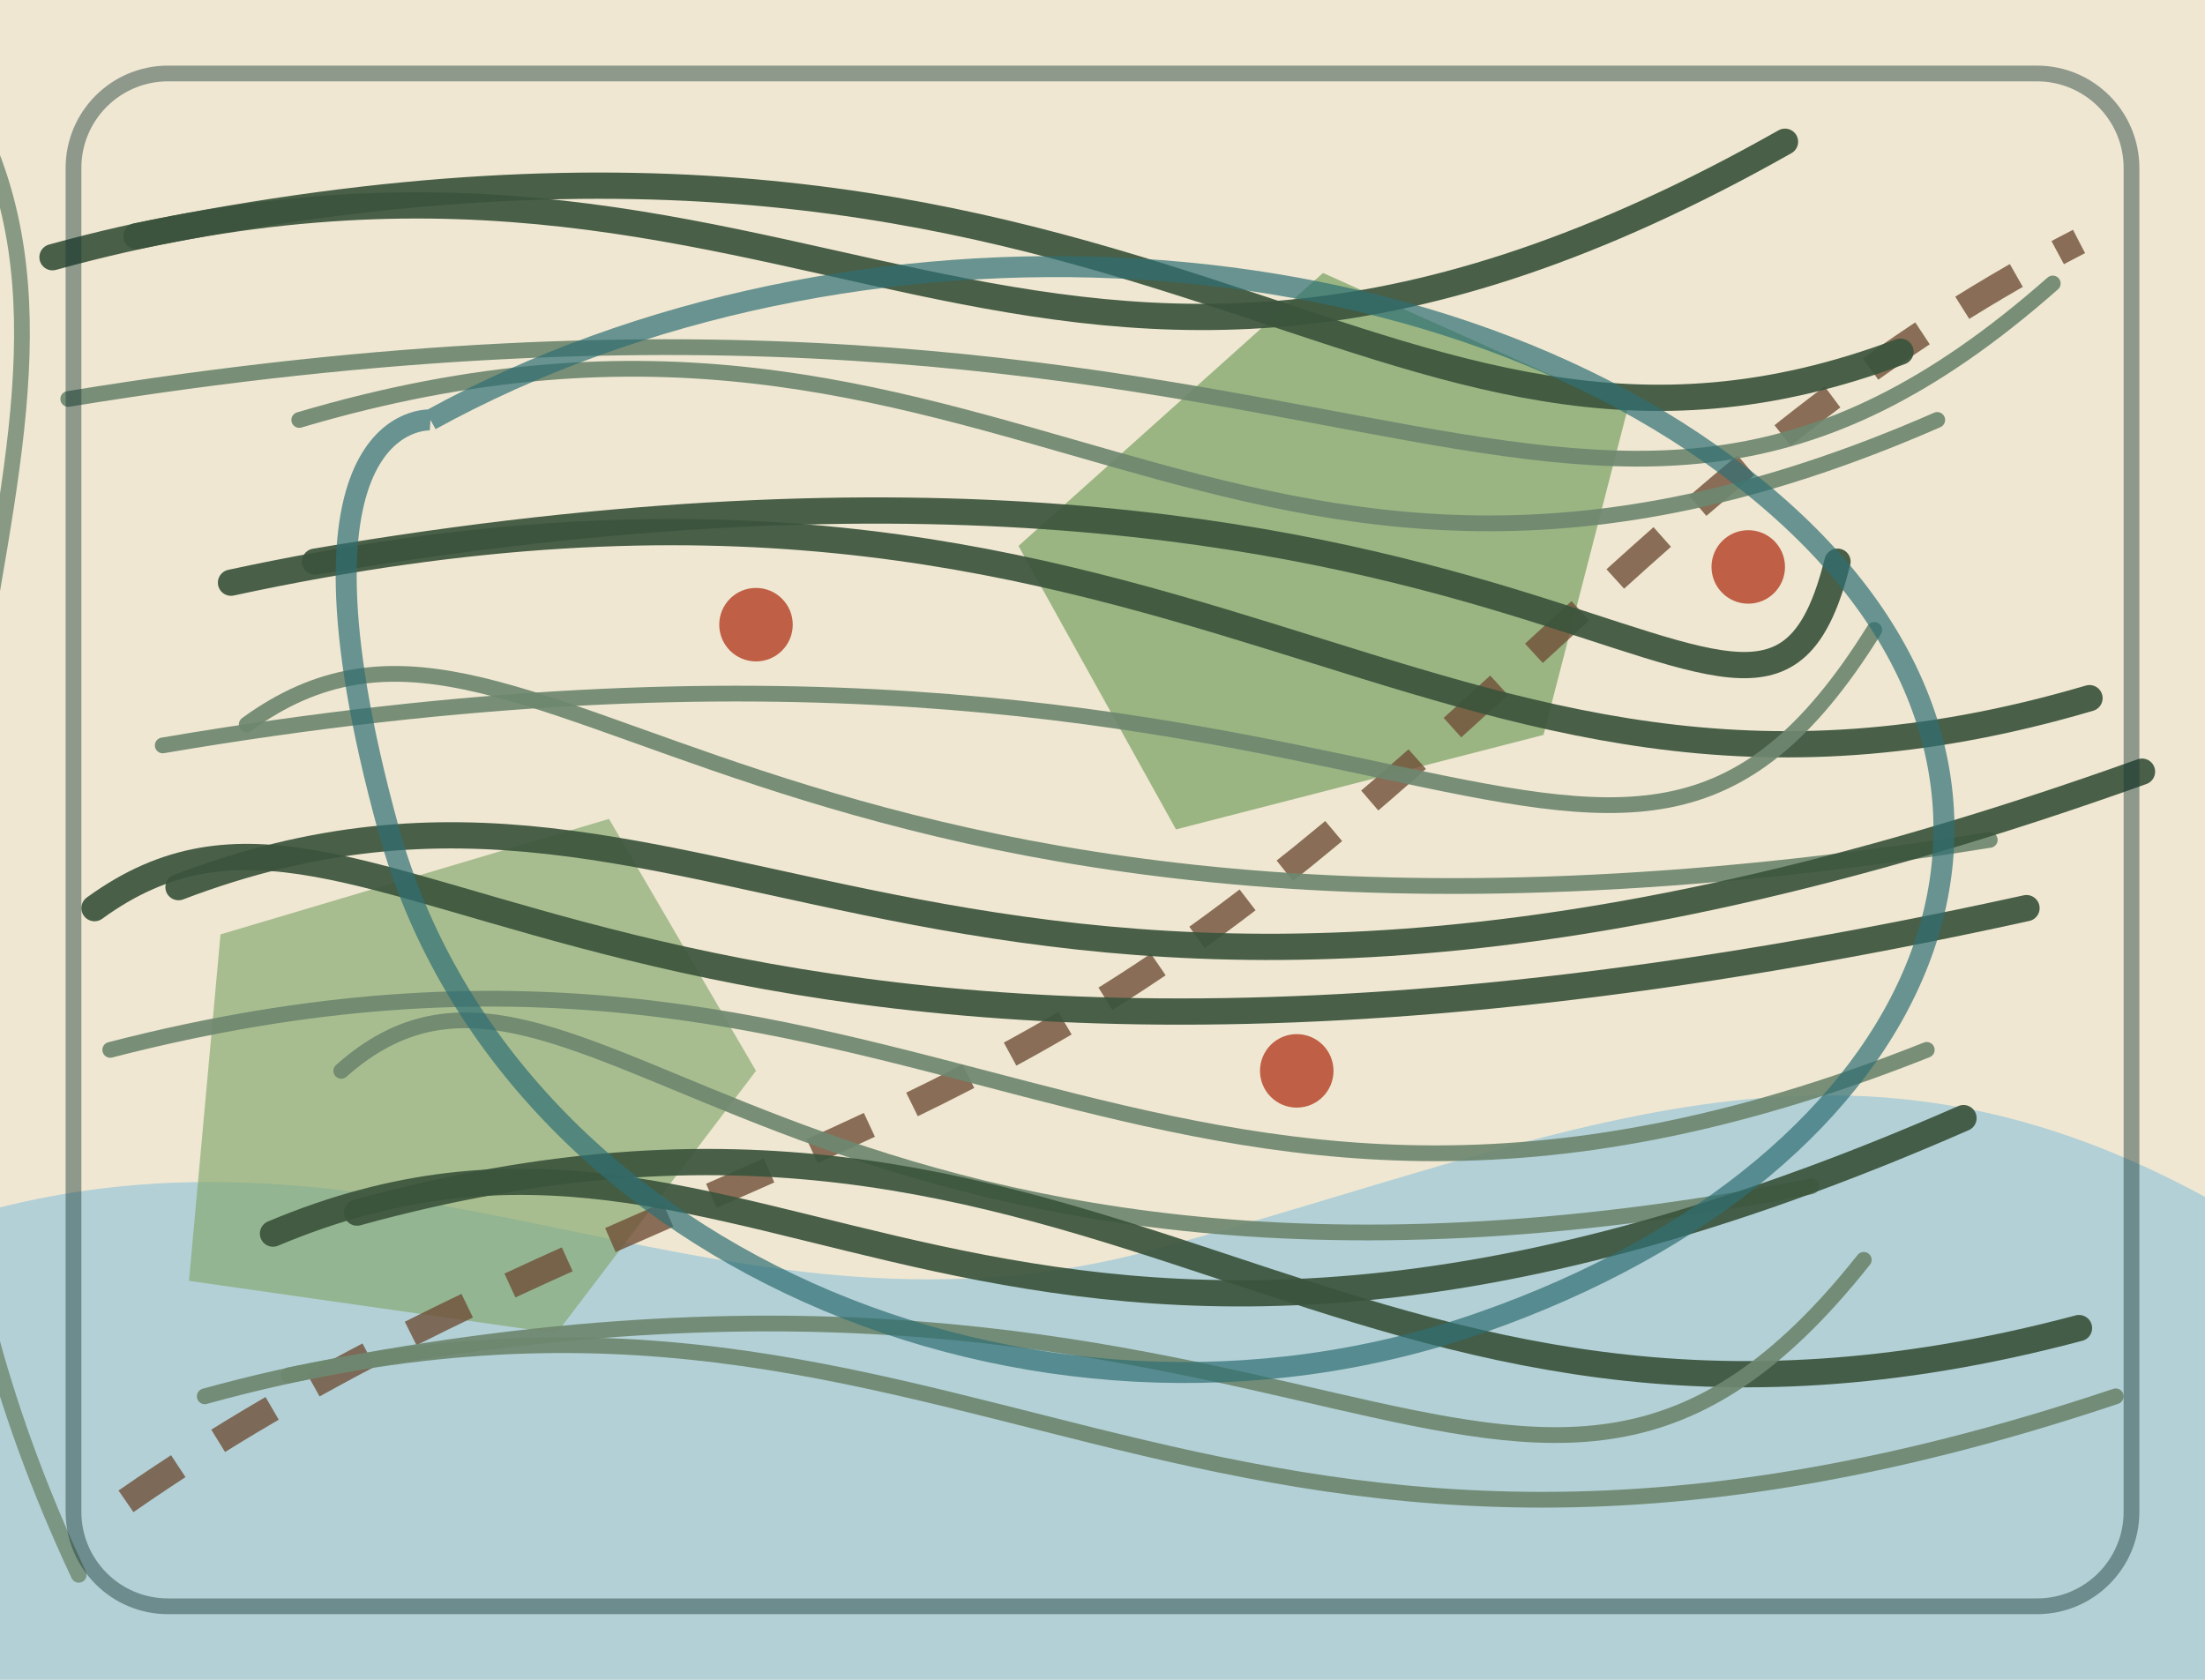
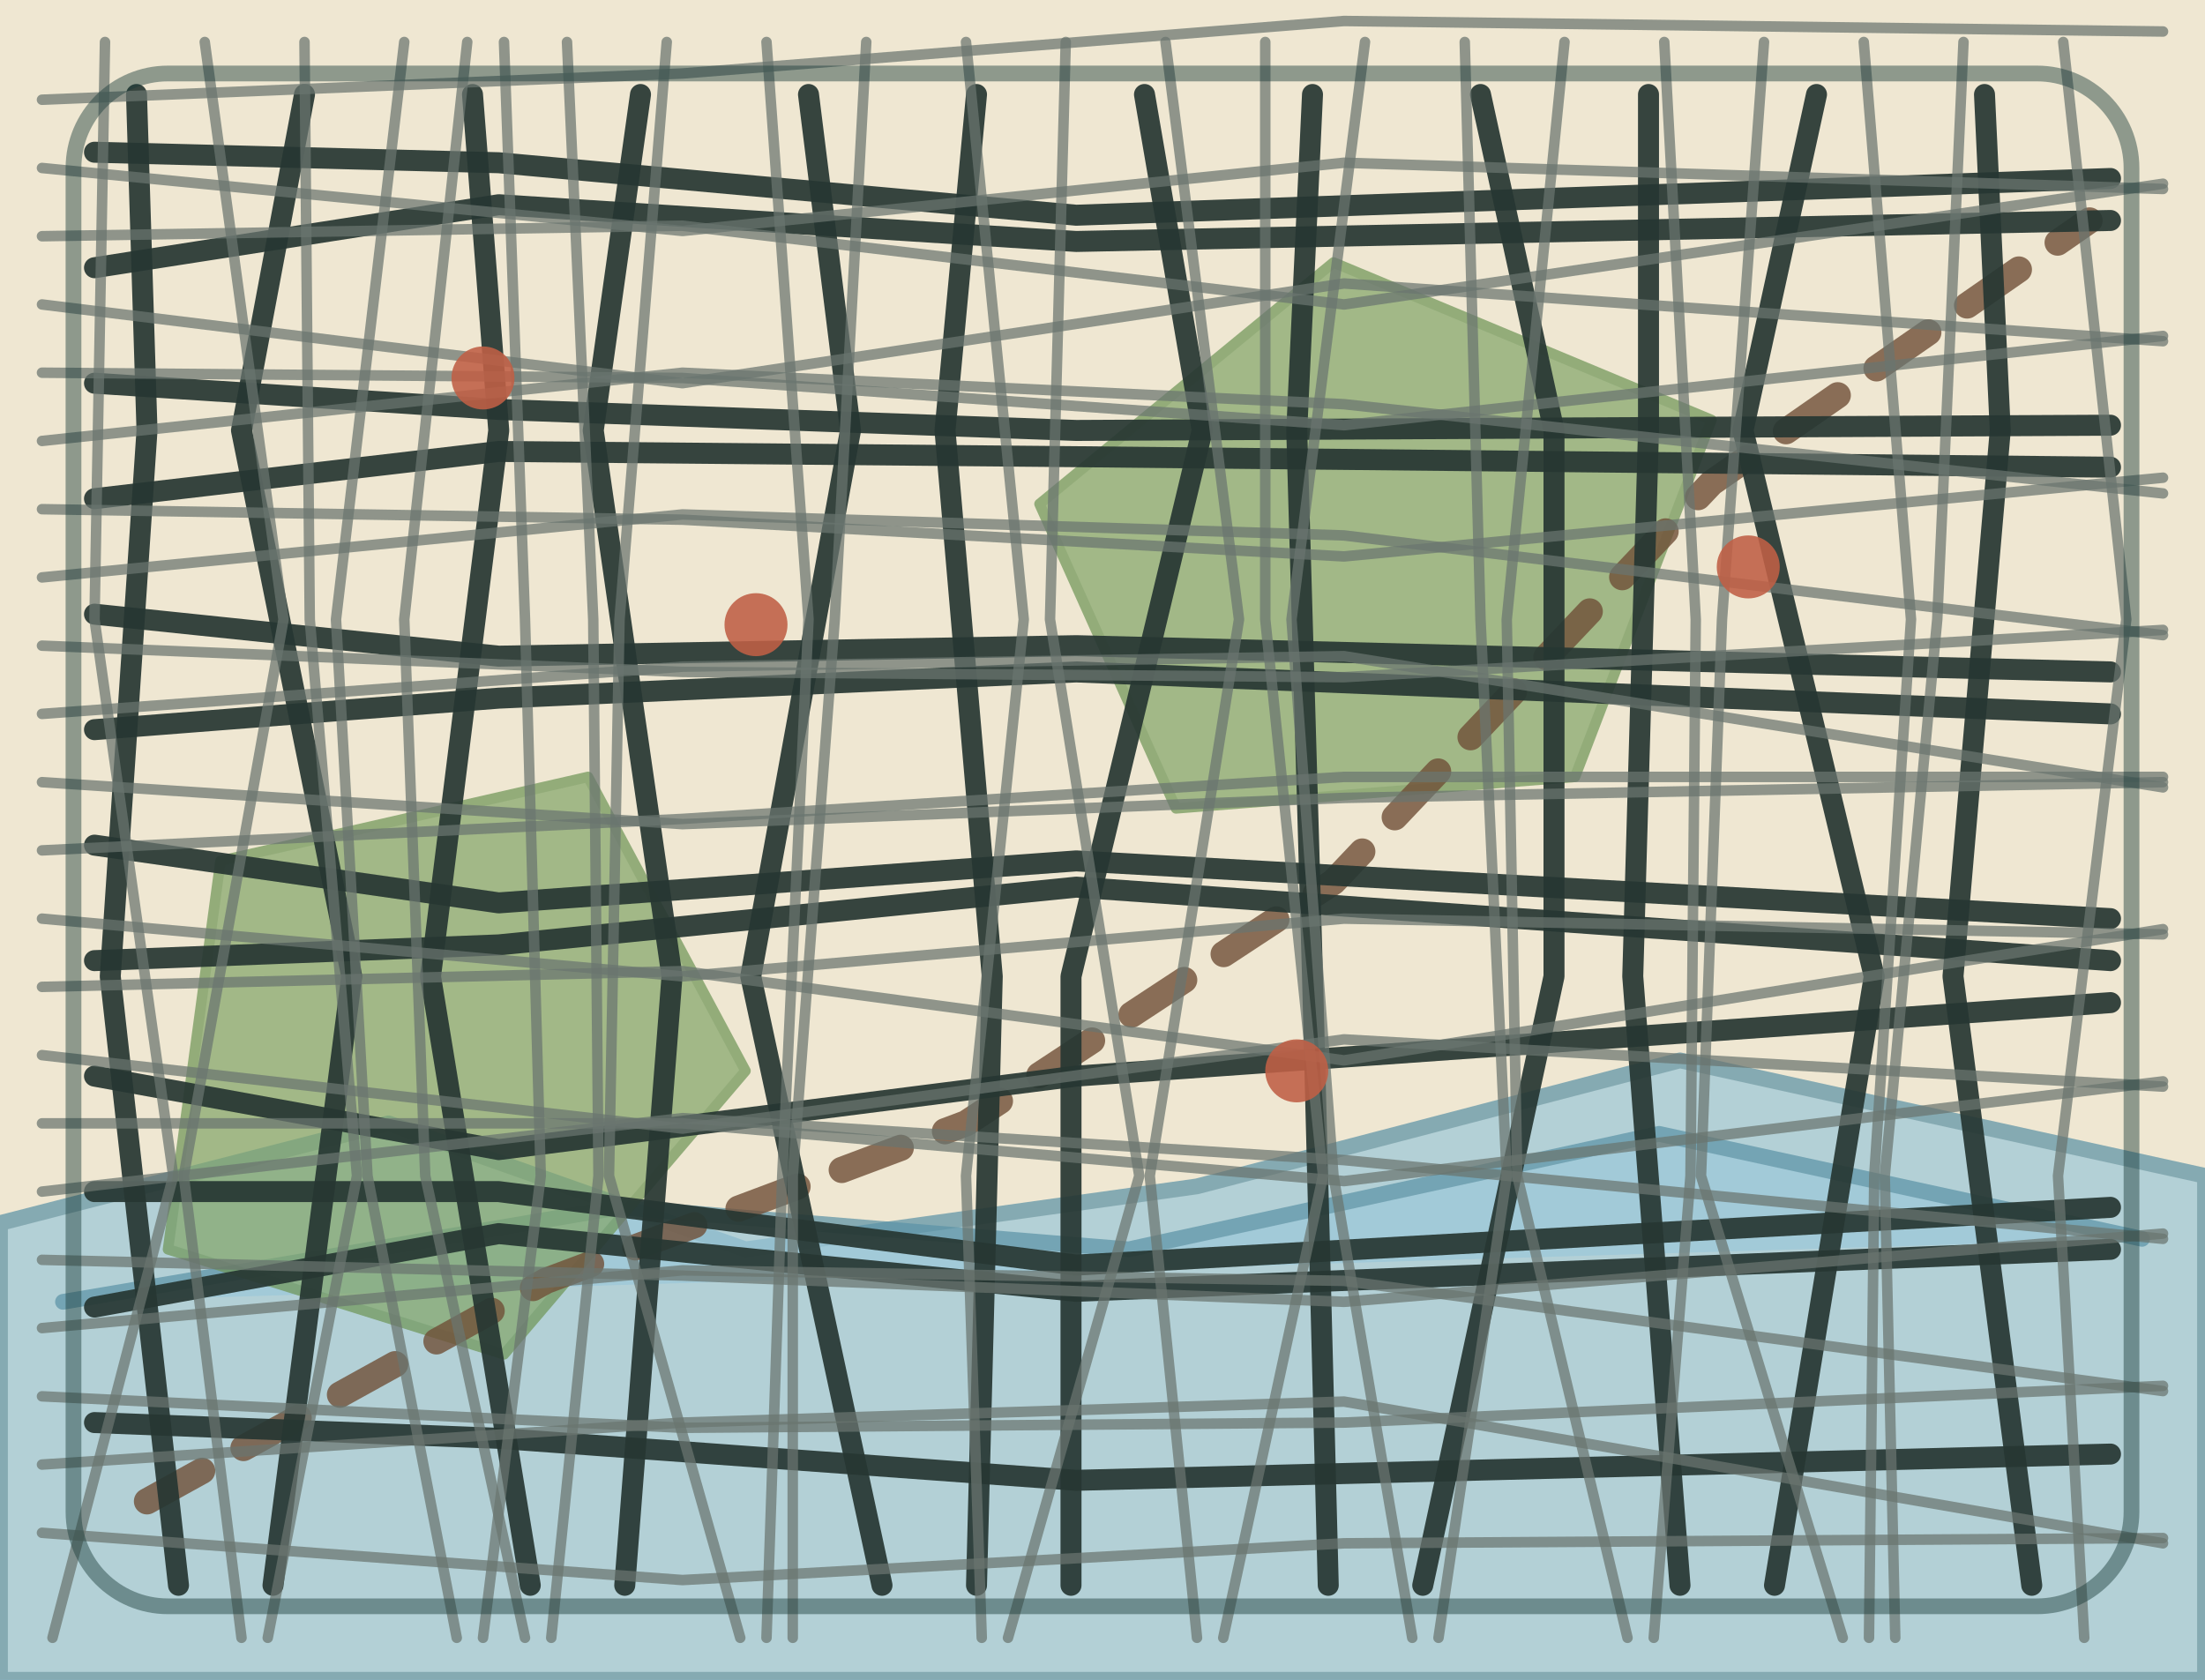
- <svg xmlns="http://www.w3.org/2000/svg" viewBox="0 0 420 320" role="img" aria-label="Unlabeled street grid stage 5">
+ <svg xmlns="http://www.w3.org/2000/svg" viewBox="0 0 420 320" role="img" aria-label="Unlabeled street-grid crop">
  <rect width="420" height="320" fill="#efe7d2" />
-   <path d="M0 230 C80 210 140 260 220 238 S350 190 420 228 L420 320 L0 320 Z" fill="#9bc7d8" opacity="0.72" />
-   <path d="M252 52 l58 26 -16 62 -70 18 -30 -54z" fill="#83a66b" opacity="0.78" />
-   <path d="M42 178 l74 -22 28 48 -38 50 -70 -10z" fill="#83a66b" opacity="0.65" />
-   <path d="M24 286 C96 236 164 224 226 180 S326 82 396 46" fill="none" stroke="#6f4f37" stroke-width="5" stroke-dasharray="12 9" opacity="0.8" />
-   <g>
-     <path d="M10 49 C155 9 195 109 340 27" fill="none" stroke="hsl(123 18% 28%)" stroke-width="5" stroke-linecap="round" opacity="0.92" />
-     <path d="M57 80 C192 40 232 140 369 80" fill="none" stroke="hsl(123 10% 48%)" stroke-width="3" stroke-linecap="round" opacity="0.92" />
-     <path d="M44 111 C229 71 269 171 398 133" fill="none" stroke="hsl(123 18% 28%)" stroke-width="5" stroke-linecap="round" opacity="0.92" />
-     <path d="M31 142 C266 102 306 202 357 120" fill="none" stroke="hsl(123 10% 48%)" stroke-width="3" stroke-linecap="round" opacity="0.92" />
-     <path d="M18 173 C73 133 113 233 386 173" fill="none" stroke="hsl(123 18% 28%)" stroke-width="5" stroke-linecap="round" opacity="0.92" />
-     <path d="M65 204 C110 164 150 264 345 226" fill="none" stroke="hsl(123 10% 48%)" stroke-width="3" stroke-linecap="round" opacity="0.92" />
-     <path d="M52 235 C147 195 187 295 374 213" fill="none" stroke="hsl(123 18% 28%)" stroke-width="5" stroke-linecap="round" opacity="0.92" />
-     <path d="M39 266 C184 226 224 326 403 266" fill="none" stroke="hsl(123 10% 48%)" stroke-width="3" stroke-linecap="round" opacity="0.92" />
-     <path d="M26 45 C221 5 261 105 362 67" fill="none" stroke="hsl(123 18% 28%)" stroke-width="5" stroke-linecap="round" opacity="0.92" />
-     <path d="M13 76 C258 36 298 136 391 54" fill="none" stroke="hsl(123 10% 48%)" stroke-width="3" stroke-linecap="round" opacity="0.92" />
-     <path d="M60 107 C295 67 335 167 350 107" fill="none" stroke="hsl(123 18% 28%)" stroke-width="5" stroke-linecap="round" opacity="0.92" />
-     <path d="M47 138 C102 98 142 198 379 160" fill="none" stroke="hsl(123 10% 48%)" stroke-width="3" stroke-linecap="round" opacity="0.92" />
-     <path d="M34 169 C139 129 179 229 408 147" fill="none" stroke="hsl(123 18% 28%)" stroke-width="5" stroke-linecap="round" opacity="0.92" />
-     <path d="M21 200 C176 160 216 260 367 200" fill="none" stroke="hsl(123 10% 48%)" stroke-width="3" stroke-linecap="round" opacity="0.92" />
-     <path d="M68 231 C213 191 253 291 396 253" fill="none" stroke="hsl(123 18% 28%)" stroke-width="5" stroke-linecap="round" opacity="0.92" />
-     <path d="M55 262 C250 222 290 322 355 240" fill="none" stroke="hsl(123 10% 48%)" stroke-width="3" stroke-linecap="round" opacity="0.92" />
-     <path d="M-177 22 C-143 88 -219 168 -157 300" fill="none" stroke="hsl(123 10% 48%)" stroke-width="3" stroke-linecap="round" opacity="0.8" />
-     <path d="M-134 22 C-100 88 -176 168 -114 300" fill="none" stroke="hsl(123 10% 48%)" stroke-width="3" stroke-linecap="round" opacity="0.8" />
-     <path d="M-91 22 C-57 88 -133 168 -71 300" fill="none" stroke="hsl(123 10% 48%)" stroke-width="3" stroke-linecap="round" opacity="0.8" />
-     <path d="M-48 22 C-14 88 -90 168 -28 300" fill="none" stroke="hsl(123 10% 48%)" stroke-width="3" stroke-linecap="round" opacity="0.8" />
-     <path d="M-5 22 C29 88 -47 168 15 300" fill="none" stroke="hsl(123 10% 48%)" stroke-width="3" stroke-linecap="round" opacity="0.8" />
-     <path d="M-302 22 C-268 88 -344 168 -282 300" fill="none" stroke="hsl(123 10% 48%)" stroke-width="3" stroke-linecap="round" opacity="0.8" />
-     <path d="M-259 22 C-225 88 -301 168 -239 300" fill="none" stroke="hsl(123 10% 48%)" stroke-width="3" stroke-linecap="round" opacity="0.8" />
-     <path d="M-216 22 C-182 88 -258 168 -196 300" fill="none" stroke="hsl(123 10% 48%)" stroke-width="3" stroke-linecap="round" opacity="0.8" />
-     <path d="M-173 22 C-139 88 -215 168 -153 300" fill="none" stroke="hsl(123 10% 48%)" stroke-width="3" stroke-linecap="round" opacity="0.8" />
-   </g>
-   <path d="M82 80 C162 36 276 42 338 96 S368 222 282 252 96 238 74 158 82 80 82 80" fill="none" stroke="#2f6f73" stroke-width="4" opacity="0.7" />
-   <g fill="#bf5f45">
-     <circle cx="144" cy="119" r="7" />
-     <circle cx="247" cy="204" r="7" />
-     <circle cx="333" cy="108" r="7" />
+   <path d="M0 233 L74 214 L142 238 L228 226 L320 202 L420 224 L420 320 L0 320 Z" fill="#9bc7d8" stroke="#5c93a6" stroke-width="3" stroke-linecap="round" stroke-linejoin="round" opacity="0.72" />
+   <path d="M12 248 L118 230 L215 238 L316 216 L408 236" fill="#9bc7d8" stroke="#5c93a6" stroke-width="3" stroke-linecap="round" stroke-linejoin="round" opacity="0.72" />
+   <path d="M42 164 L112 148 L142 204 L96 258 L32 238 Z" fill="#83a66b" stroke="#6f9658" stroke-width="2" stroke-linecap="round" stroke-linejoin="round" opacity="0.72" />
+   <path d="M254 50 L326 80 L300 148 L224 154 L198 96 Z" fill="#83a66b" stroke="#6f9658" stroke-width="2" stroke-linecap="round" stroke-linejoin="round" opacity="0.72" />
+   <path d="M28 286 L104 244 L184 214 L254 168 L326 92 L398 42" fill="none" stroke="#6f4f37" stroke-width="5" stroke-dasharray="12 9" stroke-linecap="round" stroke-linejoin="round" opacity="0.8" />
+   <path d="M18 29 L95 31 L205 41 L402 34" fill="none" stroke="#263632" stroke-width="4" stroke-linecap="round" stroke-linejoin="round" opacity="0.92" />
+   <path d="M18 51 L95 39 L205 46 L402 42" fill="none" stroke="#263632" stroke-width="4" stroke-linecap="round" stroke-linejoin="round" opacity="0.92" />
+   <path d="M18 73 L95 78 L205 82 L402 81" fill="none" stroke="#263632" stroke-width="4" stroke-linecap="round" stroke-linejoin="round" opacity="0.92" />
+   <path d="M18 95 L95 86 L205 87 L402 89" fill="none" stroke="#263632" stroke-width="4" stroke-linecap="round" stroke-linejoin="round" opacity="0.92" />
+   <path d="M18 117 L95 125 L205 123 L402 128" fill="none" stroke="#263632" stroke-width="4" stroke-linecap="round" stroke-linejoin="round" opacity="0.92" />
+   <path d="M18 139 L95 133 L205 128 L402 136" fill="none" stroke="#263632" stroke-width="4" stroke-linecap="round" stroke-linejoin="round" opacity="0.92" />
+   <path d="M18 161 L95 172 L205 164 L402 175" fill="none" stroke="#263632" stroke-width="4" stroke-linecap="round" stroke-linejoin="round" opacity="0.92" />
+   <path d="M18 183 L95 180 L205 169 L402 183" fill="none" stroke="#263632" stroke-width="4" stroke-linecap="round" stroke-linejoin="round" opacity="0.92" />
+   <path d="M18 205 L95 219 L205 205 L402 191" fill="none" stroke="#263632" stroke-width="4" stroke-linecap="round" stroke-linejoin="round" opacity="0.92" />
+   <path d="M18 227 L95 227 L205 241 L402 230" fill="none" stroke="#263632" stroke-width="4" stroke-linecap="round" stroke-linejoin="round" opacity="0.92" />
+   <path d="M18 249 L95 235 L205 246 L402 238" fill="none" stroke="#263632" stroke-width="4" stroke-linecap="round" stroke-linejoin="round" opacity="0.92" />
+   <path d="M18 271 L95 274 L205 282 L402 277" fill="none" stroke="#263632" stroke-width="4" stroke-linecap="round" stroke-linejoin="round" opacity="0.92" />
+   <path d="M26 18 L28 82 L21 186 L34 302" fill="none" stroke="#263632" stroke-width="4" stroke-linecap="round" stroke-linejoin="round" opacity="0.92" />
+   <path d="M58 18 L46 82 L67 186 L52 302" fill="none" stroke="#263632" stroke-width="4" stroke-linecap="round" stroke-linejoin="round" opacity="0.92" />
+   <path d="M90 18 L95 82 L82 186 L101 302" fill="none" stroke="#263632" stroke-width="4" stroke-linecap="round" stroke-linejoin="round" opacity="0.92" />
+   <path d="M122 18 L113 82 L128 186 L119 302" fill="none" stroke="#263632" stroke-width="4" stroke-linecap="round" stroke-linejoin="round" opacity="0.92" />
+   <path d="M154 18 L162 82 L143 186 L168 302" fill="none" stroke="#263632" stroke-width="4" stroke-linecap="round" stroke-linejoin="round" opacity="0.92" />
+   <path d="M186 18 L180 82 L189 186 L186 302" fill="none" stroke="#263632" stroke-width="4" stroke-linecap="round" stroke-linejoin="round" opacity="0.92" />
+   <path d="M218 18 L229 82 L204 186 L204 302" fill="none" stroke="#263632" stroke-width="4" stroke-linecap="round" stroke-linejoin="round" opacity="0.92" />
+   <path d="M250 18 L247 82 L250 186 L253 302" fill="none" stroke="#263632" stroke-width="4" stroke-linecap="round" stroke-linejoin="round" opacity="0.92" />
+   <path d="M282 18 L296 82 L296 186 L271 302" fill="none" stroke="#263632" stroke-width="4" stroke-linecap="round" stroke-linejoin="round" opacity="0.92" />
+   <path d="M314 18 L314 82 L311 186 L320 302" fill="none" stroke="#263632" stroke-width="4" stroke-linecap="round" stroke-linejoin="round" opacity="0.92" />
+   <path d="M346 18 L332 82 L357 186 L338 302" fill="none" stroke="#263632" stroke-width="4" stroke-linecap="round" stroke-linejoin="round" opacity="0.92" />
+   <path d="M378 18 L381 82 L372 186 L387 302" fill="none" stroke="#263632" stroke-width="4" stroke-linecap="round" stroke-linejoin="round" opacity="0.92" />
+   <path d="M8 97 L130 99 L256 106 L412 91" fill="none" stroke="#69756f" stroke-width="2" stroke-linecap="round" stroke-linejoin="round" opacity="0.72" />
+   <path d="M8 110 L130 98 L256 102 L412 121" fill="none" stroke="#69756f" stroke-width="2" stroke-linecap="round" stroke-linejoin="round" opacity="0.72" />
+   <path d="M8 123 L130 128 L256 129 L412 120" fill="none" stroke="#69756f" stroke-width="2" stroke-linecap="round" stroke-linejoin="round" opacity="0.72" />
+   <path d="M8 136 L130 127 L256 125 L412 150" fill="none" stroke="#69756f" stroke-width="2" stroke-linecap="round" stroke-linejoin="round" opacity="0.72" />
+   <path d="M8 149 L130 157 L256 152 L412 149" fill="none" stroke="#69756f" stroke-width="2" stroke-linecap="round" stroke-linejoin="round" opacity="0.72" />
+   <path d="M8 162 L130 156 L256 148 L412 148" fill="none" stroke="#69756f" stroke-width="2" stroke-linecap="round" stroke-linejoin="round" opacity="0.72" />
+   <path d="M8 175 L130 186 L256 175 L412 178" fill="none" stroke="#69756f" stroke-width="2" stroke-linecap="round" stroke-linejoin="round" opacity="0.72" />
+   <path d="M8 188 L130 185 L256 202 L412 177" fill="none" stroke="#69756f" stroke-width="2" stroke-linecap="round" stroke-linejoin="round" opacity="0.72" />
+   <path d="M8 201 L130 215 L256 198 L412 207" fill="none" stroke="#69756f" stroke-width="2" stroke-linecap="round" stroke-linejoin="round" opacity="0.72" />
+   <path d="M8 214 L130 214 L256 225 L412 206" fill="none" stroke="#69756f" stroke-width="2" stroke-linecap="round" stroke-linejoin="round" opacity="0.72" />
+   <path d="M8 227 L130 213 L256 221 L412 236" fill="none" stroke="#69756f" stroke-width="2" stroke-linecap="round" stroke-linejoin="round" opacity="0.72" />
+   <path d="M8 240 L130 243 L256 248 L412 235" fill="none" stroke="#69756f" stroke-width="2" stroke-linecap="round" stroke-linejoin="round" opacity="0.72" />
+   <path d="M8 253 L130 242 L256 244 L412 265" fill="none" stroke="#69756f" stroke-width="2" stroke-linecap="round" stroke-linejoin="round" opacity="0.72" />
+   <path d="M8 266 L130 272 L256 271 L412 264" fill="none" stroke="#69756f" stroke-width="2" stroke-linecap="round" stroke-linejoin="round" opacity="0.72" />
+   <path d="M8 279 L130 271 L256 267 L412 294" fill="none" stroke="#69756f" stroke-width="2" stroke-linecap="round" stroke-linejoin="round" opacity="0.72" />
+   <path d="M8 292 L130 301 L256 294 L412 293" fill="none" stroke="#69756f" stroke-width="2" stroke-linecap="round" stroke-linejoin="round" opacity="0.72" />
+   <path d="M8 19 L130 14 L256 4 L412 6" fill="none" stroke="#69756f" stroke-width="2" stroke-linecap="round" stroke-linejoin="round" opacity="0.72" />
+   <path d="M8 32 L130 44 L256 31 L412 36" fill="none" stroke="#69756f" stroke-width="2" stroke-linecap="round" stroke-linejoin="round" opacity="0.72" />
+   <path d="M8 45 L130 43 L256 58 L412 35" fill="none" stroke="#69756f" stroke-width="2" stroke-linecap="round" stroke-linejoin="round" opacity="0.72" />
+   <path d="M8 58 L130 73 L256 54 L412 65" fill="none" stroke="#69756f" stroke-width="2" stroke-linecap="round" stroke-linejoin="round" opacity="0.72" />
+   <path d="M8 71 L130 72 L256 81 L412 64" fill="none" stroke="#69756f" stroke-width="2" stroke-linecap="round" stroke-linejoin="round" opacity="0.72" />
+   <path d="M8 84 L130 71 L256 77 L412 94" fill="none" stroke="#69756f" stroke-width="2" stroke-linecap="round" stroke-linejoin="round" opacity="0.72" />
+   <path d="M89 8 L77 118 L81 224 L100 312" fill="none" stroke="#69756f" stroke-width="2" stroke-linecap="round" stroke-linejoin="round" opacity="0.72" />
+   <path d="M108 8 L113 118 L114 224 L105 312" fill="none" stroke="#69756f" stroke-width="2" stroke-linecap="round" stroke-linejoin="round" opacity="0.72" />
+   <path d="M127 8 L118 118 L116 224 L141 312" fill="none" stroke="#69756f" stroke-width="2" stroke-linecap="round" stroke-linejoin="round" opacity="0.72" />
+   <path d="M146 8 L154 118 L149 224 L146 312" fill="none" stroke="#69756f" stroke-width="2" stroke-linecap="round" stroke-linejoin="round" opacity="0.72" />
+   <path d="M165 8 L159 118 L151 224 L151 312" fill="none" stroke="#69756f" stroke-width="2" stroke-linecap="round" stroke-linejoin="round" opacity="0.72" />
+   <path d="M184 8 L195 118 L184 224 L187 312" fill="none" stroke="#69756f" stroke-width="2" stroke-linecap="round" stroke-linejoin="round" opacity="0.72" />
+   <path d="M203 8 L200 118 L217 224 L192 312" fill="none" stroke="#69756f" stroke-width="2" stroke-linecap="round" stroke-linejoin="round" opacity="0.72" />
+   <path d="M222 8 L236 118 L219 224 L228 312" fill="none" stroke="#69756f" stroke-width="2" stroke-linecap="round" stroke-linejoin="round" opacity="0.72" />
+   <path d="M241 8 L241 118 L252 224 L233 312" fill="none" stroke="#69756f" stroke-width="2" stroke-linecap="round" stroke-linejoin="round" opacity="0.72" />
+   <path d="M260 8 L246 118 L254 224 L269 312" fill="none" stroke="#69756f" stroke-width="2" stroke-linecap="round" stroke-linejoin="round" opacity="0.72" />
+   <path d="M279 8 L282 118 L287 224 L274 312" fill="none" stroke="#69756f" stroke-width="2" stroke-linecap="round" stroke-linejoin="round" opacity="0.72" />
+   <path d="M298 8 L287 118 L289 224 L310 312" fill="none" stroke="#69756f" stroke-width="2" stroke-linecap="round" stroke-linejoin="round" opacity="0.72" />
+   <path d="M317 8 L323 118 L322 224 L315 312" fill="none" stroke="#69756f" stroke-width="2" stroke-linecap="round" stroke-linejoin="round" opacity="0.72" />
+   <path d="M336 8 L328 118 L324 224 L351 312" fill="none" stroke="#69756f" stroke-width="2" stroke-linecap="round" stroke-linejoin="round" opacity="0.72" />
+   <path d="M355 8 L364 118 L357 224 L356 312" fill="none" stroke="#69756f" stroke-width="2" stroke-linecap="round" stroke-linejoin="round" opacity="0.72" />
+   <path d="M374 8 L369 118 L359 224 L361 312" fill="none" stroke="#69756f" stroke-width="2" stroke-linecap="round" stroke-linejoin="round" opacity="0.72" />
+   <path d="M393 8 L405 118 L392 224 L397 312" fill="none" stroke="#69756f" stroke-width="2" stroke-linecap="round" stroke-linejoin="round" opacity="0.72" />
+   <path d="M20 8 L18 118 L33 224 L10 312" fill="none" stroke="#69756f" stroke-width="2" stroke-linecap="round" stroke-linejoin="round" opacity="0.72" />
+   <path d="M39 8 L54 118 L35 224 L46 312" fill="none" stroke="#69756f" stroke-width="2" stroke-linecap="round" stroke-linejoin="round" opacity="0.72" />
+   <path d="M58 8 L59 118 L68 224 L51 312" fill="none" stroke="#69756f" stroke-width="2" stroke-linecap="round" stroke-linejoin="round" opacity="0.72" />
+   <path d="M77 8 L64 118 L70 224 L87 312" fill="none" stroke="#69756f" stroke-width="2" stroke-linecap="round" stroke-linejoin="round" opacity="0.72" />
+   <path d="M96 8 L100 118 L103 224 L92 312" fill="none" stroke="#69756f" stroke-width="2" stroke-linecap="round" stroke-linejoin="round" opacity="0.72" />
+   <g fill="#bf5f45" opacity="0.88">
+     <circle cx="144" cy="119" r="6" />
+     <circle cx="247" cy="204" r="6" />
+     <circle cx="333" cy="108" r="6" />
+     <circle cx="92" cy="72" r="6" />
  </g>
  <rect x="14" y="14" width="392" height="292" rx="18" fill="none" stroke="#183a37" stroke-width="3" opacity="0.45" />
</svg>
